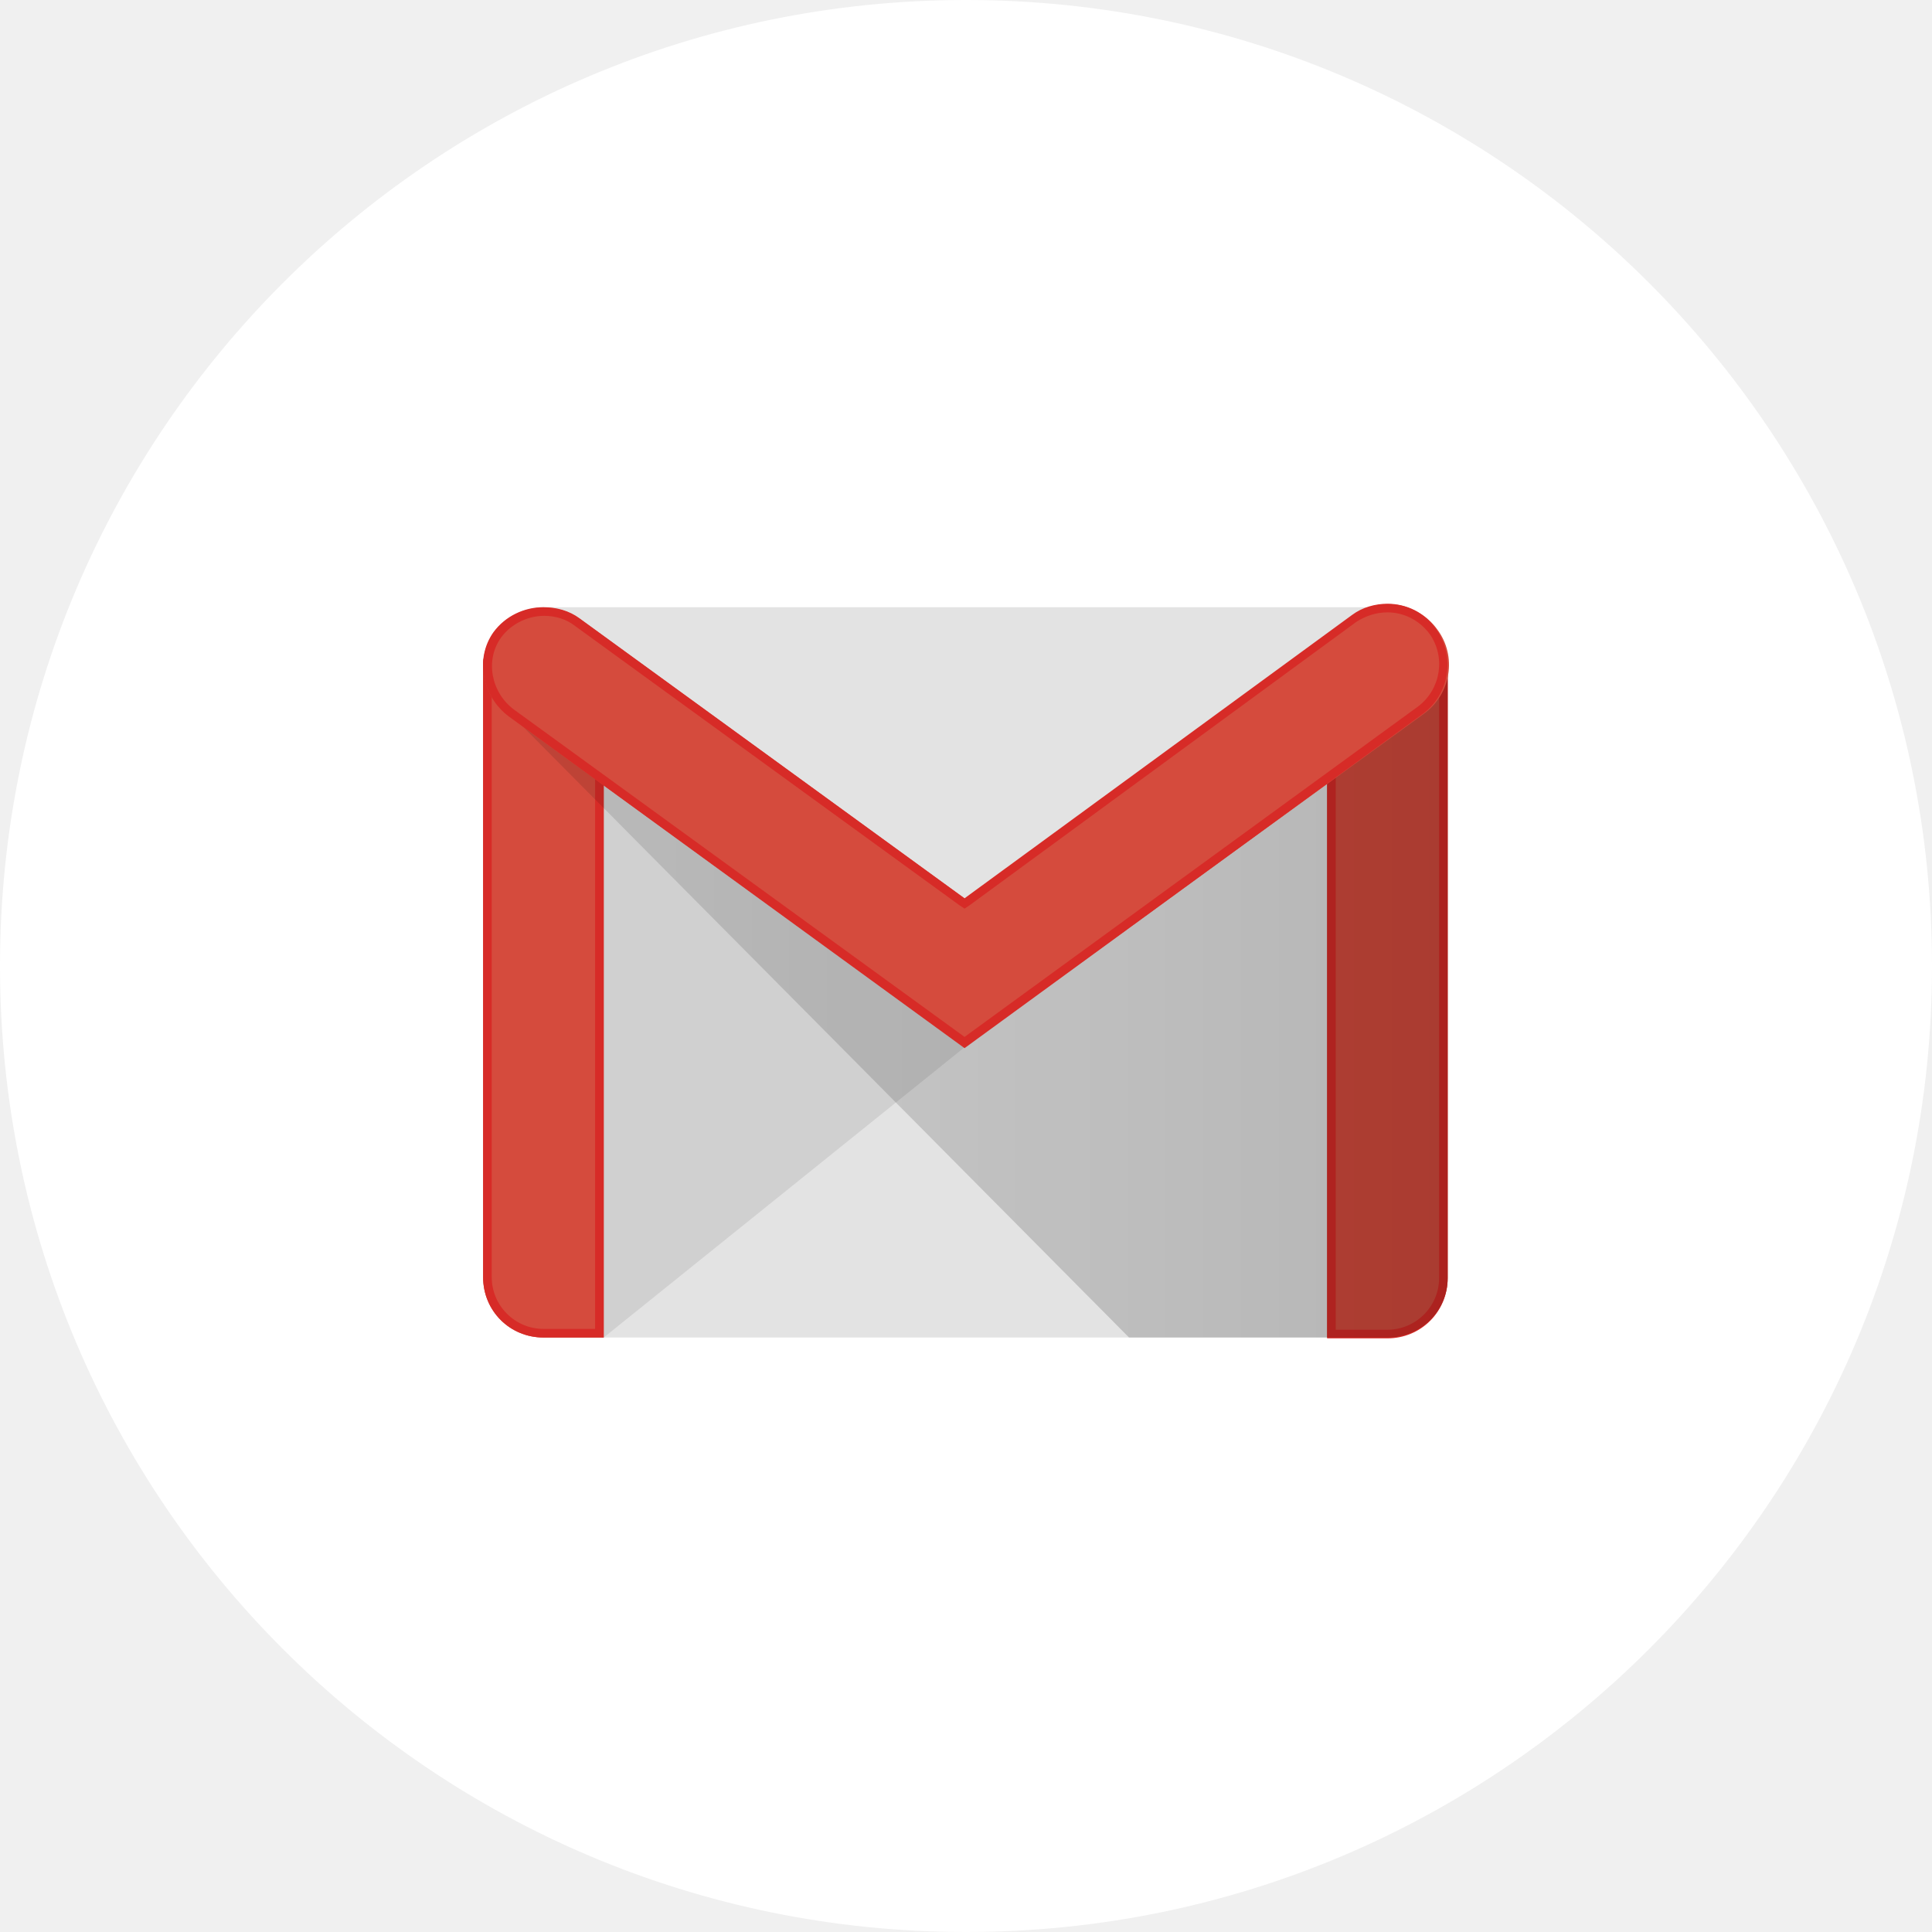
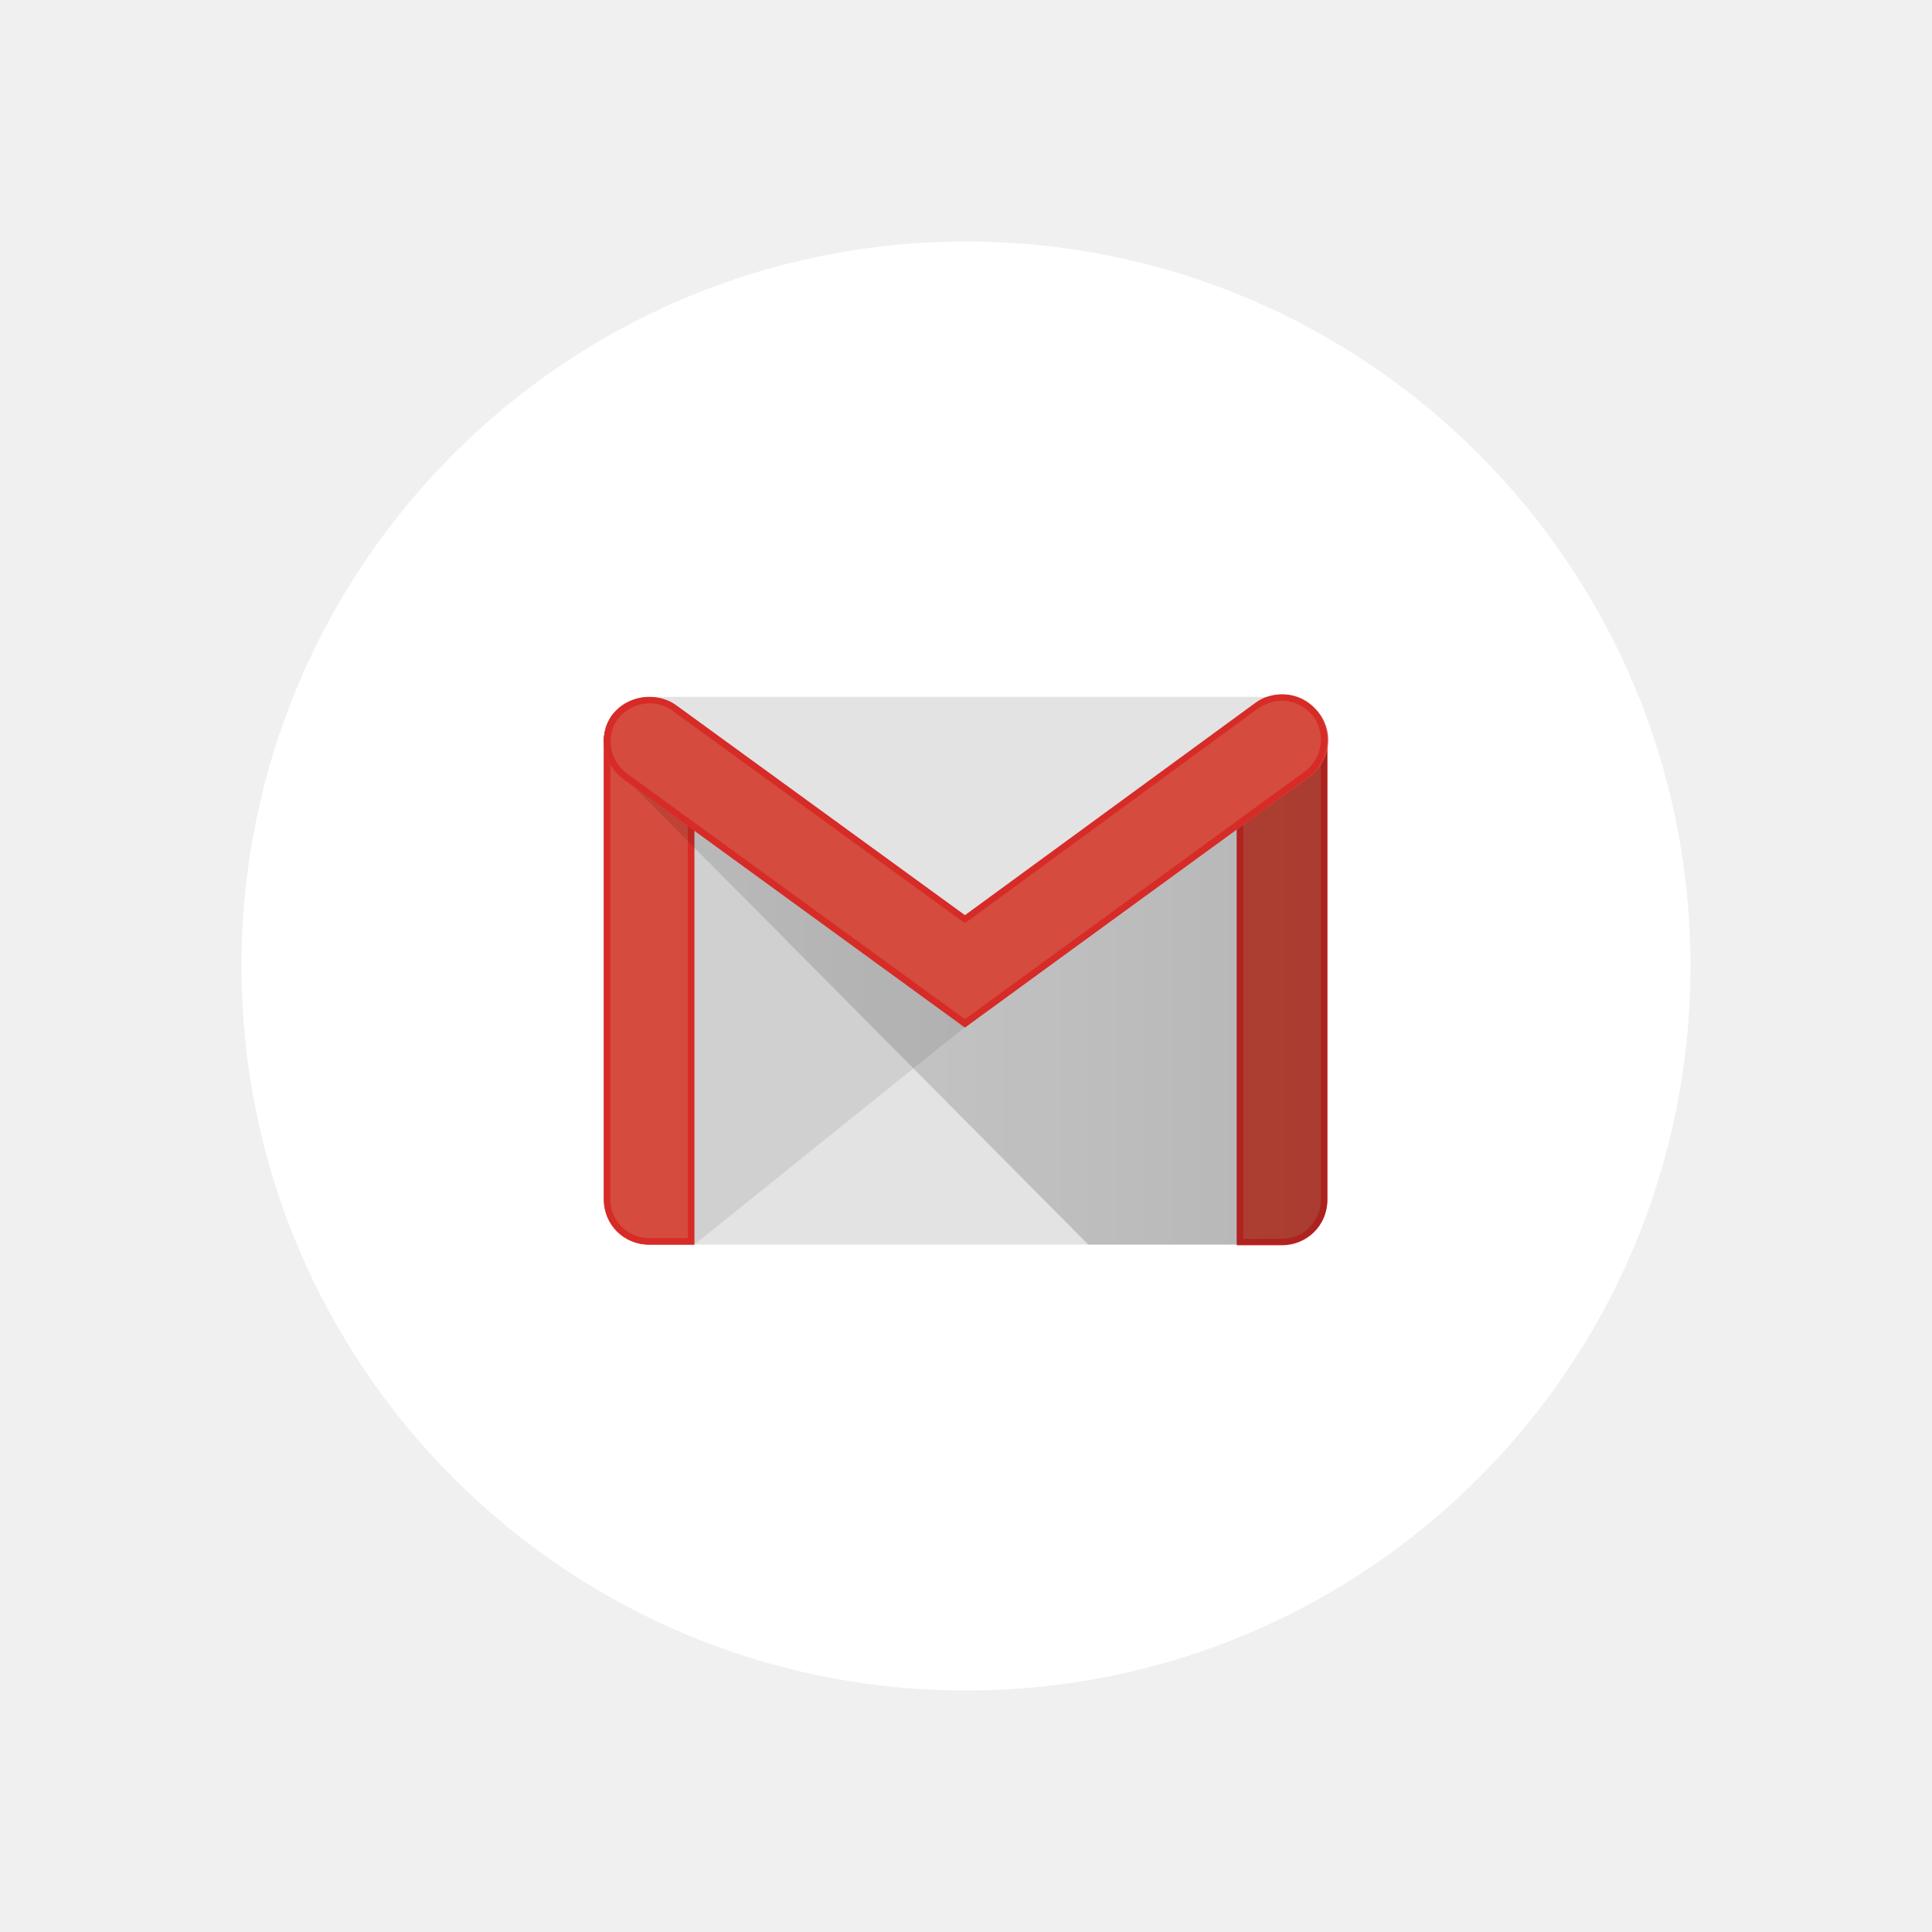
- <svg xmlns="http://www.w3.org/2000/svg" width="48" height="48" viewBox="0 0 48 48" fill="none">
-   <path d="M0 24C0 10.745 10.745 0 24 0C37.255 0 48 10.745 48 24C48 37.255 37.255 48 24 48C10.745 48 0 37.255 0 24Z" fill="white" />
-   <path d="M34.47 33.23H13.501C12.688 33.23 12.003 32.567 12.003 31.732V16.583C12.003 15.77 12.666 15.086 13.501 15.086H34.47C35.283 15.086 35.968 15.749 35.968 16.583V31.732C35.968 32.567 35.304 33.23 34.47 33.23Z" fill="#E3E3E3" />
-   <path opacity="0.1" d="M14.999 33.23L23.964 26.019L24.028 25.634L14.785 18.98L14.763 32.909L14.999 33.23Z" fill="#231F20" />
-   <path d="M13.501 33.23C12.666 33.23 12.003 32.567 12.003 31.732V16.562C12.003 15.727 12.666 15.578 13.501 15.578C14.335 15.578 14.999 15.749 14.999 16.562V33.23H13.501Z" fill="#D54B3D" />
-   <path fill-rule="evenodd" clip-rule="evenodd" d="M12.003 16.562C12.003 15.749 12.666 15.578 13.501 15.578C14.335 15.578 14.999 15.727 14.999 16.562V33.23H13.501C12.666 33.23 12.003 32.567 12.003 31.732V16.562ZM14.785 16.562C14.785 16.113 14.571 15.792 13.501 15.792C12.431 15.792 12.217 16.091 12.217 16.562V31.732C12.217 32.438 12.795 33.016 13.501 33.016H14.785V16.562Z" fill="#D72B27" />
-   <path d="M34.47 33.23H32.972V16.519C32.972 15.685 33.635 15.578 34.47 15.578C35.304 15.578 35.967 15.685 35.967 16.519V31.754C35.967 32.567 35.304 33.23 34.47 33.23Z" fill="#D54B3D" />
-   <path fill-rule="evenodd" clip-rule="evenodd" d="M32.972 16.519C32.972 15.685 33.635 15.578 34.47 15.578C35.304 15.578 35.967 15.685 35.967 16.519V31.754C35.967 32.588 35.304 33.251 34.47 33.251H32.972V16.519ZM35.754 16.519C35.754 15.984 35.432 15.792 34.47 15.792C33.507 15.792 33.186 15.963 33.186 16.519V33.037H34.47C35.176 33.037 35.754 32.46 35.754 31.754V16.519Z" fill="#D72B27" />
-   <path d="M28.051 33.23L12.129 17.184L12.966 17.525L24.049 25.506L35.968 16.767V31.754C35.968 32.567 35.304 33.23 34.47 33.23H28.051Z" fill="url(#paint0_linear)" />
-   <path d="M23.964 26.019L12.645 17.803C11.982 17.311 11.789 16.369 12.281 15.706C12.773 15.043 13.736 14.893 14.421 15.385L23.985 22.339L33.614 15.3C34.277 14.807 35.219 14.957 35.711 15.642C36.203 16.305 36.053 17.247 35.368 17.739L23.964 26.019Z" fill="#D54B3D" />
-   <path fill-rule="evenodd" clip-rule="evenodd" d="M33.592 15.278C33.849 15.086 34.17 15 34.47 15C34.94 15 35.39 15.214 35.689 15.642C36.16 16.327 36.01 17.247 35.347 17.739L23.964 26.041L12.645 17.803C11.982 17.311 11.789 16.369 12.26 15.706C12.559 15.3 13.03 15.086 13.501 15.086C13.822 15.086 14.143 15.171 14.4 15.364L23.964 22.318L33.592 15.278ZM35.518 15.749C35.261 15.406 34.876 15.214 34.47 15.214C34.191 15.214 33.935 15.3 33.699 15.449L24.092 22.489L23.964 22.574L23.835 22.489L14.293 15.556C14.079 15.385 13.8 15.3 13.522 15.3C13.094 15.3 12.688 15.514 12.453 15.835C12.046 16.391 12.196 17.204 12.773 17.632L23.964 25.762L35.24 17.546C35.796 17.118 35.925 16.327 35.518 15.749Z" fill="#D72B27" />
-   <defs>
-     <linearGradient id="paint0_linear" x1="12.129" y1="33.232" x2="35.975" y2="33.232" gradientUnits="userSpaceOnUse">
-       <stop stop-opacity="0.1" />
-       <stop offset="1" stop-opacity="0.2" />
+ <svg xmlns="http://www.w3.org/2000/svg" width="64" height="64" viewBox="0 0 64 64" fill="none" version="1.1" id="svg298">
+   <path d="M 8,32 C 8,18.745 18.745,8 32,8 45.255,8 56,18.745 56,32 56,45.255 45.255,56 32,56 18.745,56 8,45.255 8,32 Z" fill="#ffffff" id="path271" />
+   <path d="M 42.47,41.23 H 21.501 c -0.813,0 -1.498,-0.663 -1.498,-1.498 V 24.583 c 0,-0.813 0.663,-1.498 1.498,-1.498 h 20.969 c 0.813,0 1.498,0.663 1.498,1.498 v 15.149 c 0,0.835 -0.663,1.498 -1.498,1.498 z" fill="#e3e3e3" id="path273" />
+   <path opacity="0.1" d="m 22.999,41.23 8.965,-7.211 0.064,-0.385 -9.243,-6.654 -0.021,13.929 z" fill="#231f20" id="path275" />
+   <path d="m 21.501,41.23 c -0.835,0 -1.498,-0.663 -1.498,-1.498 V 24.562 c 0,-0.834 0.663,-0.984 1.498,-0.984 0.835,0 1.498,0.171 1.498,0.984 V 41.23 Z" fill="#d54b3d" id="path277" />
+   <path fill-rule="evenodd" clip-rule="evenodd" d="m 20.003,24.562 c 0,-0.813 0.663,-0.984 1.498,-0.984 0.835,0 1.498,0.15 1.498,0.984 V 41.23 h -1.498 c -0.835,0 -1.498,-0.663 -1.498,-1.498 z m 2.782,0 c 0,-0.449 -0.214,-0.77 -1.284,-0.77 -1.07,0 -1.284,0.299 -1.284,0.77 v 15.17 c 0,0.706 0.578,1.284 1.284,1.284 h 1.284 z" fill="#d72b27" id="path279" />
+   <path d="M 42.47,41.23 H 40.972 V 24.519 c 0,-0.835 0.663,-0.942 1.498,-0.942 0.834,0 1.498,0.107 1.498,0.942 v 15.234 c 0,0.813 -0.663,1.476 -1.498,1.476 z" fill="#d54b3d" id="path281" />
+   <path fill-rule="evenodd" clip-rule="evenodd" d="m 40.972,24.519 c 0,-0.835 0.663,-0.942 1.498,-0.942 0.834,0 1.498,0.107 1.498,0.942 v 15.234 c 0,0.835 -0.663,1.498 -1.498,1.498 h -1.498 z m 2.782,0 c 0,-0.535 -0.321,-0.728 -1.284,-0.728 -0.963,0 -1.284,0.171 -1.284,0.728 v 16.518 h 1.284 c 0.706,0 1.284,-0.578 1.284,-1.284 z" fill="#d72b27" id="path283" />
+   <path d="m 36.051,41.23 -15.922,-16.046 0.838,0.341 11.084,7.981 11.918,-8.739 v 14.987 c 0,0.813 -0.663,1.476 -1.498,1.476 z" fill="url(#paint0_linear)" id="path285" style="fill:url(#paint0_linear)" />
+   <path d="M 31.964,34.019 20.645,25.803 c -0.663,-0.492 -0.856,-1.434 -0.364,-2.097 0.492,-0.663 1.455,-0.813 2.14,-0.321 l 9.564,6.954 9.629,-7.04 c 0.663,-0.492 1.605,-0.342 2.097,0.342 0.492,0.663 0.342,1.605 -0.342,2.097 z" fill="#d54b3d" id="path287" />
+   <path fill-rule="evenodd" clip-rule="evenodd" d="M 41.592,23.278 C 41.849,23.086 42.17,23 42.47,23 c 0.471,0 0.92,0.214 1.22,0.642 0.471,0.685 0.321,1.605 -0.342,2.097 L 31.964,34.041 20.645,25.803 c -0.663,-0.492 -0.856,-1.434 -0.385,-2.097 0.299,-0.406 0.77,-0.621 1.241,-0.621 0.321,0 0.642,0.086 0.899,0.278 l 9.564,6.954 z m 1.926,0.471 c -0.257,-0.342 -0.642,-0.535 -1.048,-0.535 -0.278,0 -0.535,0.086 -0.77,0.235 l -9.607,7.04 -0.128,0.086 -0.128,-0.086 -9.543,-6.933 c -0.214,-0.171 -0.492,-0.257 -0.77,-0.257 -0.428,0 -0.835,0.214 -1.07,0.535 -0.407,0.556 -0.257,1.369 0.321,1.797 L 31.964,33.763 43.24,25.546 c 0.556,-0.428 0.685,-1.22 0.278,-1.797 z" fill="#d72b27" id="path289" />
+   <defs id="defs296">
+     <linearGradient id="paint0_linear" x1="12.129" y1="33.232" x2="35.975" y2="33.232" gradientUnits="userSpaceOnUse" gradientTransform="translate(8,8)">
+       <stop stop-opacity="0.1" id="stop291" />
+       <stop offset="1" stop-opacity="0.2" id="stop293" />
    </linearGradient>
  </defs>
</svg>
